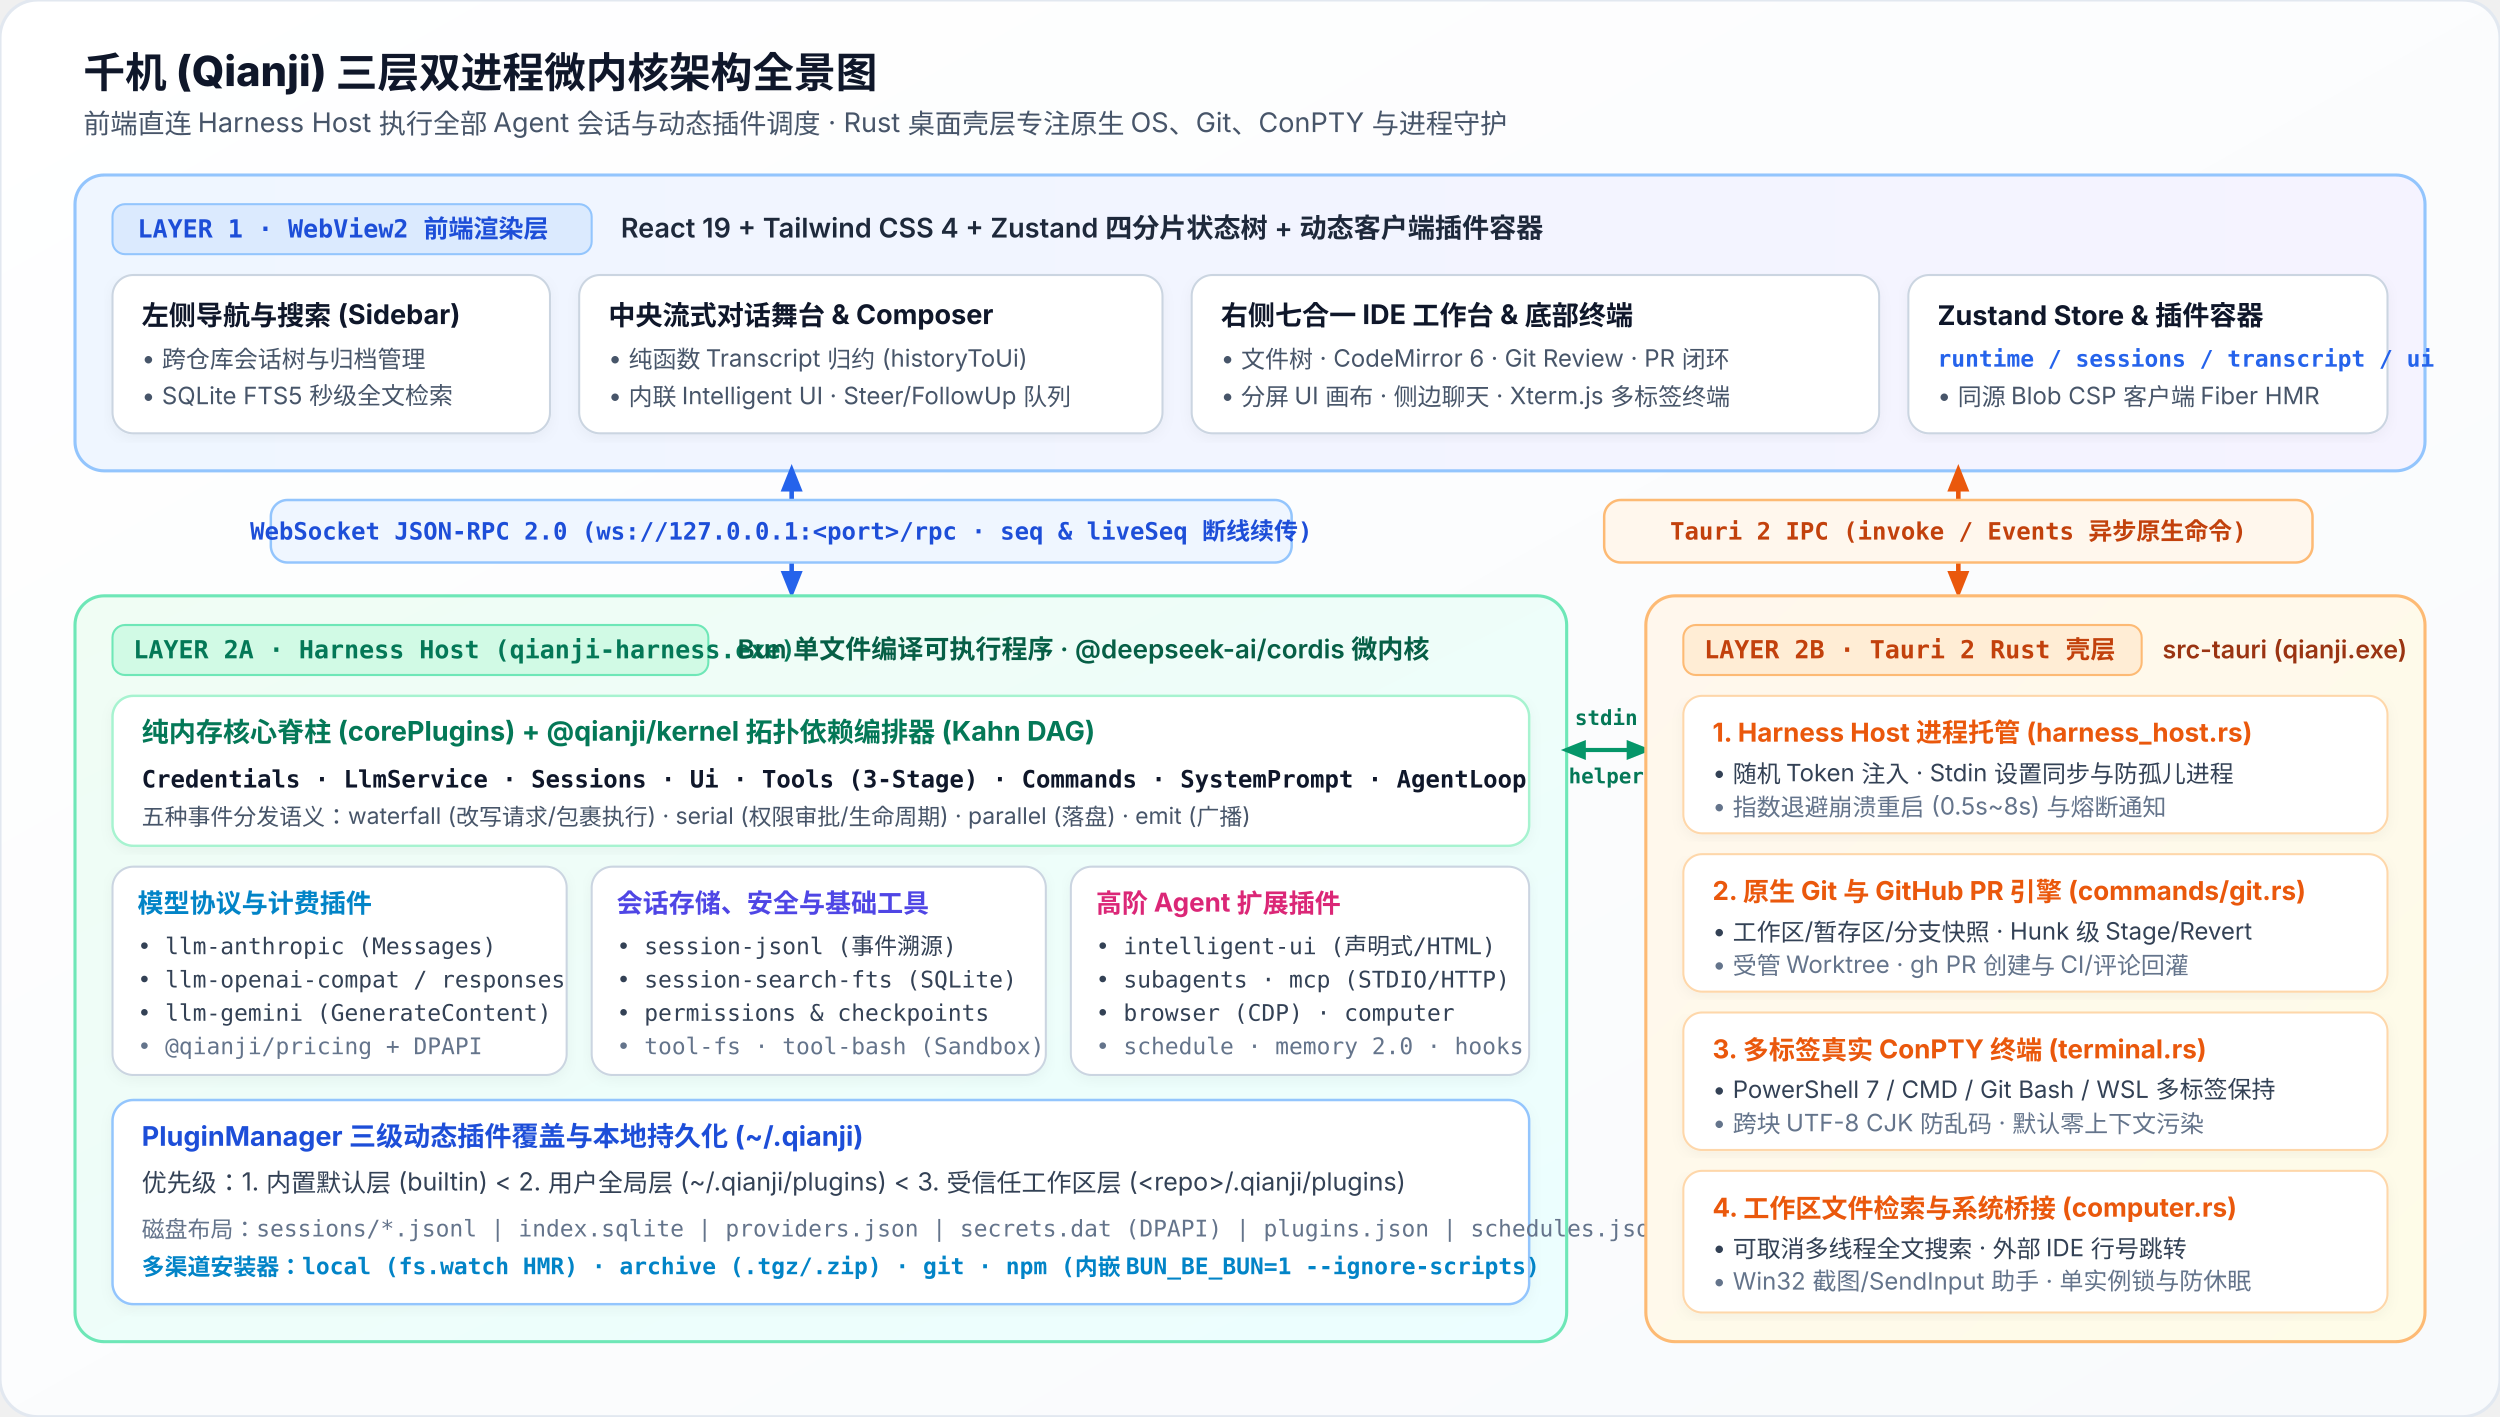
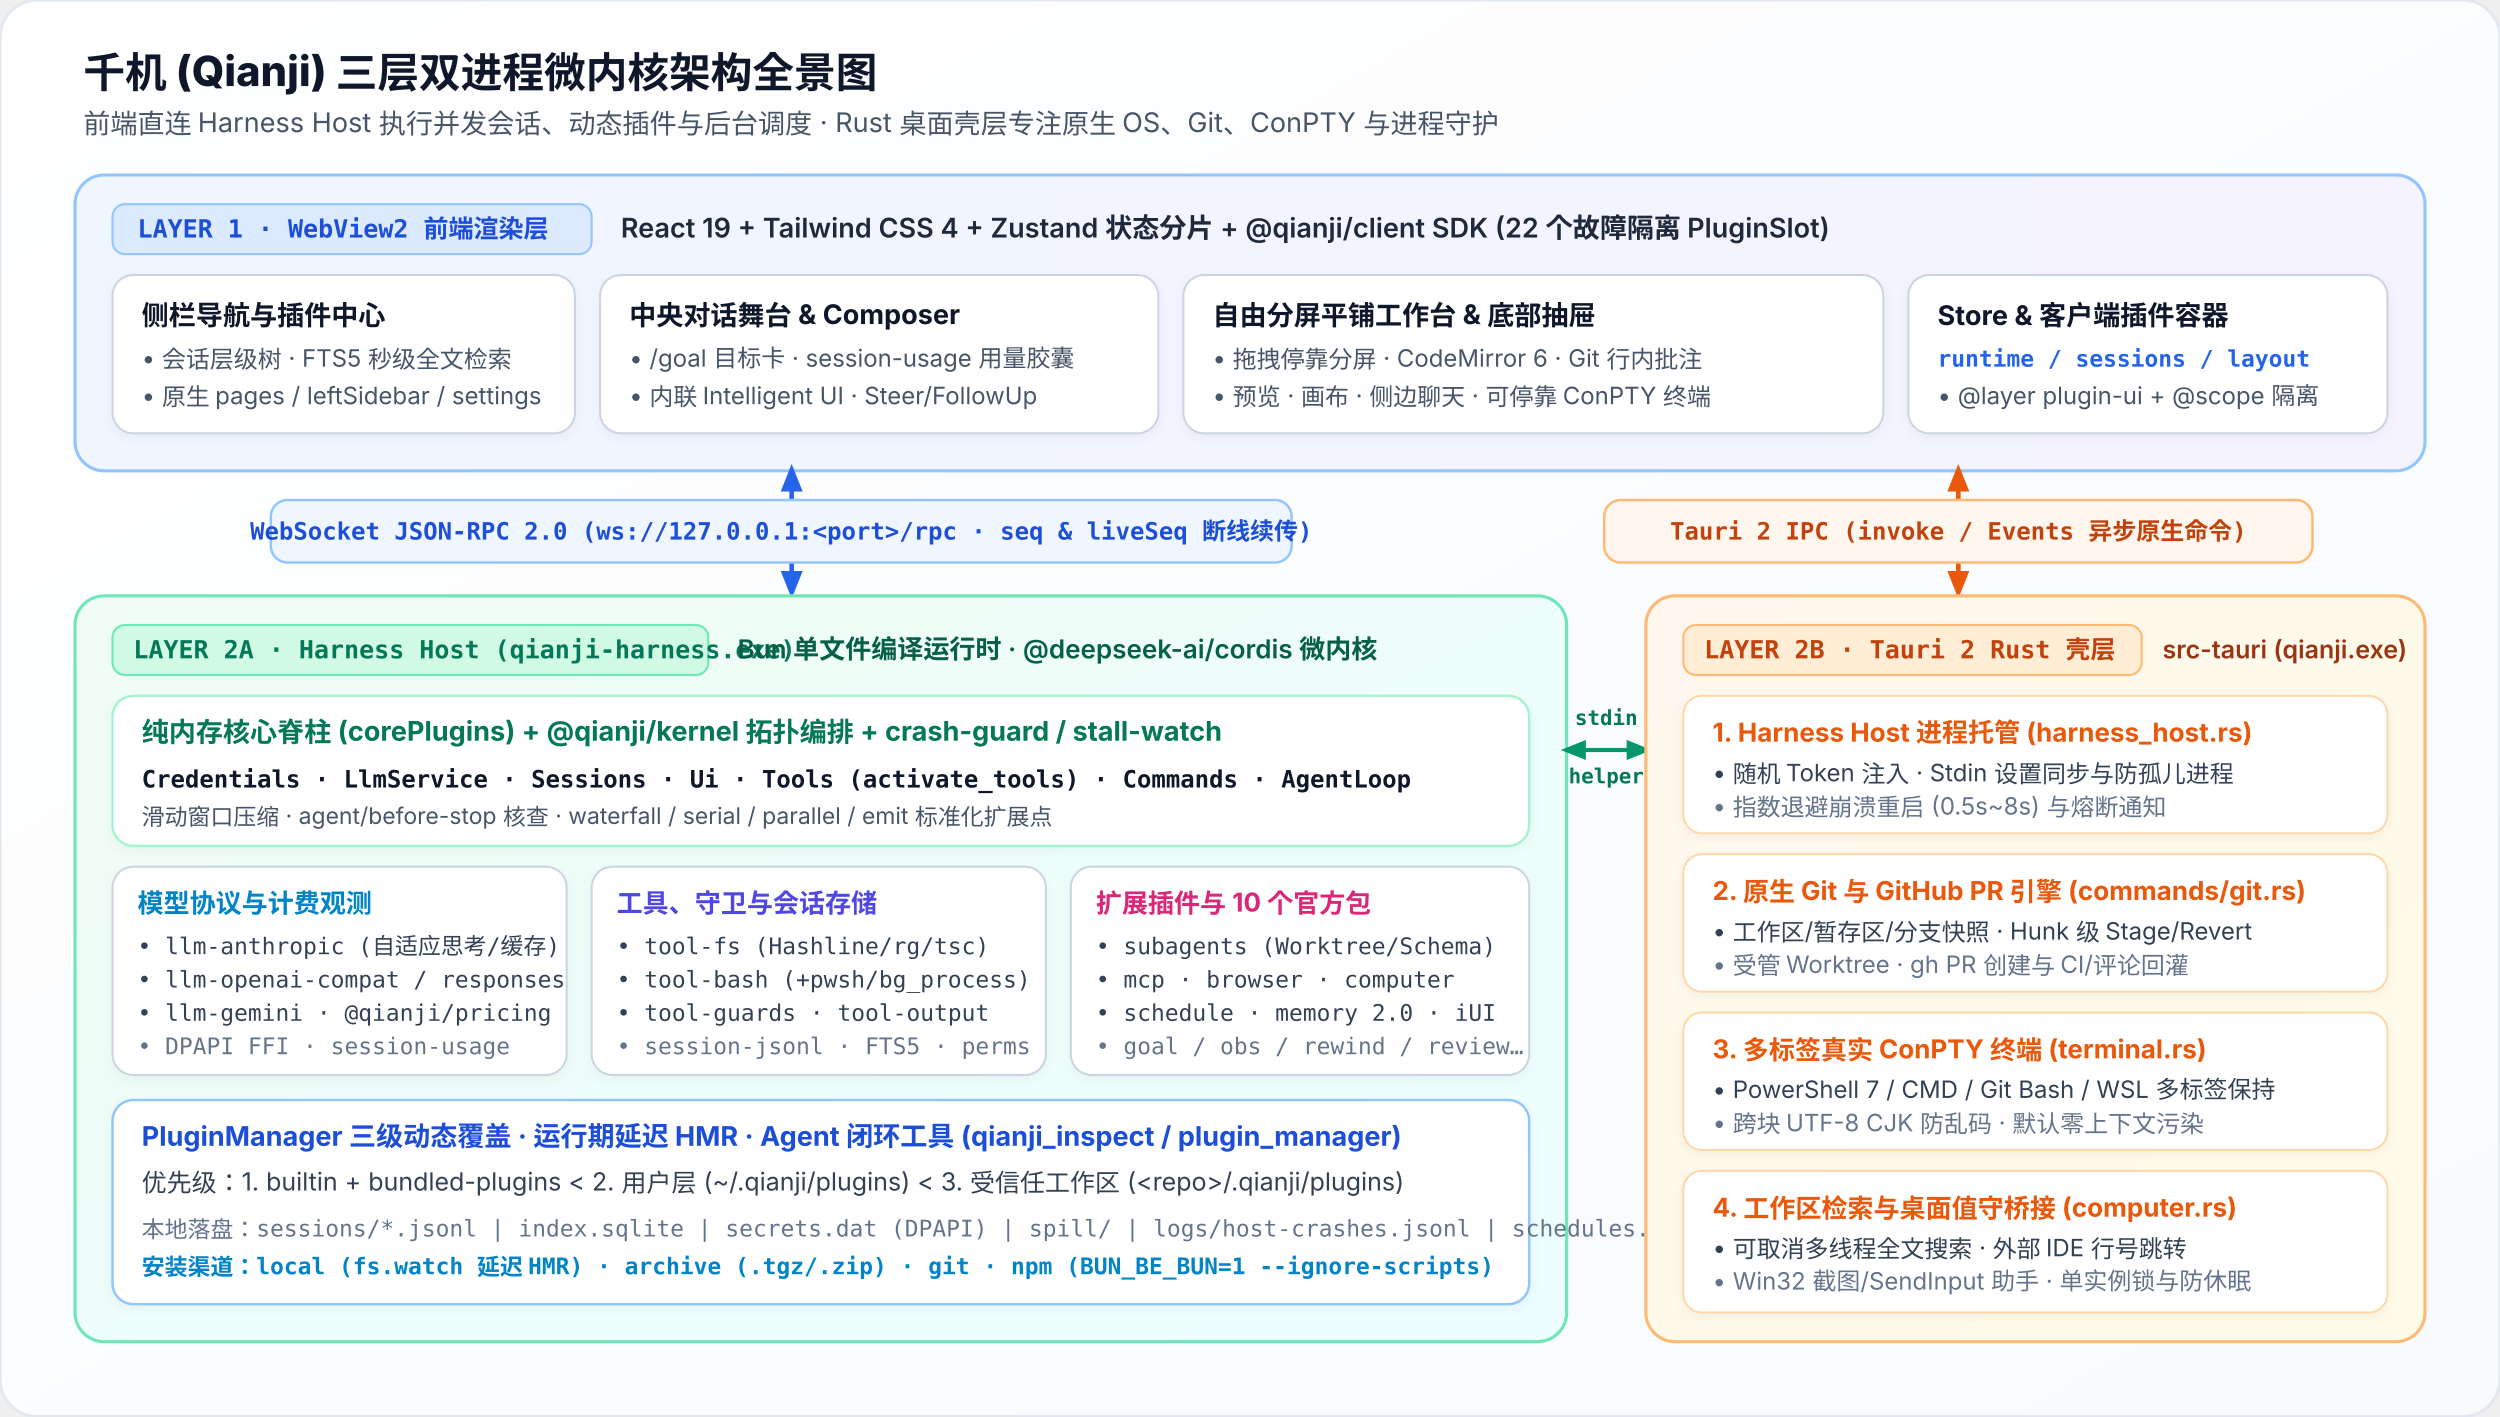
<svg xmlns="http://www.w3.org/2000/svg" viewBox="0 0 1200 680" width="100%" height="100%">
  <defs>
    <linearGradient id="archBg" x1="0%" y1="0%" x2="100%" y2="100%">
      <stop offset="0%" stop-color="#ffffff" />
      <stop offset="100%" stop-color="#f8fafc" />
    </linearGradient>
    <linearGradient id="uiLayerGrad" x1="0%" y1="0%" x2="100%" y2="0%">
      <stop offset="0%" stop-color="#eff6ff" />
      <stop offset="100%" stop-color="#f5f3ff" />
    </linearGradient>
    <linearGradient id="hostLayerGrad" x1="0%" y1="0%" x2="100%" y2="100%">
      <stop offset="0%" stop-color="#f0fdf4" />
      <stop offset="100%" stop-color="#ecfeff" />
    </linearGradient>
    <linearGradient id="rustLayerGrad" x1="0%" y1="0%" x2="100%" y2="100%">
      <stop offset="0%" stop-color="#fff7ed" />
      <stop offset="100%" stop-color="#fefce8" />
    </linearGradient>
    <filter id="boxShadow" x="-2%" y="-2%" width="104%" height="108%">
      <feDropShadow dx="0" dy="2" stdDeviation="3" flood-color="#0f172a" flood-opacity="0.04" />
    </filter>
    <marker id="arrowBlue" viewBox="0 0 10 10" refX="6" refY="5" markerWidth="6" markerHeight="6" orient="auto-start-reverse">
      <path d="M 0 1 L 10 5 L 0 9 z" fill="#2563eb" />
    </marker>
    <marker id="arrowAmber" viewBox="0 0 10 10" refX="6" refY="5" markerWidth="6" markerHeight="6" orient="auto-start-reverse">
      <path d="M 0 1 L 10 5 L 0 9 z" fill="#ea580c" />
    </marker>
    <marker id="arrowEmerald" viewBox="0 0 10 10" refX="6" refY="5" markerWidth="6" markerHeight="6" orient="auto-start-reverse">
      <path d="M 0 1 L 10 5 L 0 9 z" fill="#059669" />
    </marker>
  </defs>
  <rect width="1200" height="680" rx="18" fill="url(#archBg)" stroke="#e2e8f0" stroke-width="1.5" />
  <text x="40" y="42" font-family="Inter, 'Microsoft YaHei', sans-serif" font-size="20" font-weight="800" fill="#0f172a">
    千机 (Qianji) 三层双进程微内核架构全景图
  </text>
  <text x="40" y="64" font-family="Inter, 'Microsoft YaHei', sans-serif" font-size="13" fill="#475569">
-     前端直连 Harness Host 执行全部 Agent 会话与动态插件调度 · Rust 桌面壳层专注原生 OS、Git、ConPTY 与进程守护
+     前端直连 Harness Host 执行并发会话、动态插件与后台调度 · Rust 桌面壳层专注原生 OS、Git、ConPTY 与进程守护
  </text>
  <g transform="translate(36, 84)">
    <rect width="1128" height="142" rx="14" fill="url(#uiLayerGrad)" stroke="#93c5fd" stroke-width="1.5" />
    <rect x="18" y="14" width="230" height="24" rx="6" fill="#dbeafe" stroke="#93c5fd" stroke-width="1" />
    <text x="30" y="30" font-family="'JetBrains Mono', monospace" font-size="12" font-weight="700" fill="#1d4ed8">
      LAYER 1 · WebView2 前端渲染层
    </text>
    <text x="262" y="30" font-family="Inter, 'Microsoft YaHei', sans-serif" font-size="13" font-weight="600" fill="#1e293b">
-       React 19 + Tailwind CSS 4 + Zustand 四分片状态树 + 动态客户端插件容器
+       React 19 + Tailwind CSS 4 + Zustand 状态分片 + @qianji/client SDK (22 个故障隔离 PluginSlot)
    </text>
    <g transform="translate(18, 48)">
-       <rect x="0" y="0" width="210" height="76" rx="10" fill="#ffffff" stroke="#cbd5e1" stroke-width="1" filter="url(#boxShadow)" />
-       <text x="14" y="24" font-family="Inter, 'Microsoft YaHei', sans-serif" font-size="13" font-weight="700" fill="#0f172a">左侧导航与搜索 (Sidebar)</text>
-       <text x="14" y="44" font-family="Inter, 'Microsoft YaHei', sans-serif" font-size="11.5" fill="#475569">• 跨仓库会话树与归档管理</text>
-       <text x="14" y="62" font-family="Inter, 'Microsoft YaHei', sans-serif" font-size="11.5" fill="#475569">• SQLite FTS5 秒级全文检索</text>
-       <rect x="224" y="0" width="280" height="76" rx="10" fill="#ffffff" stroke="#cbd5e1" stroke-width="1" filter="url(#boxShadow)" />
-       <text x="238" y="24" font-family="Inter, 'Microsoft YaHei', sans-serif" font-size="13" font-weight="700" fill="#0f172a">中央流式对话舞台 &amp; Composer</text>
-       <text x="238" y="44" font-family="Inter, 'Microsoft YaHei', sans-serif" font-size="11.5" fill="#475569">• 纯函数 Transcript 归约 (historyToUi)</text>
-       <text x="238" y="62" font-family="Inter, 'Microsoft YaHei', sans-serif" font-size="11.5" fill="#475569">• 内联 Intelligent UI · Steer/FollowUp 队列</text>
-       <rect x="518" y="0" width="330" height="76" rx="10" fill="#ffffff" stroke="#cbd5e1" stroke-width="1" filter="url(#boxShadow)" />
-       <text x="532" y="24" font-family="Inter, 'Microsoft YaHei', sans-serif" font-size="13" font-weight="700" fill="#0f172a">右侧七合一 IDE 工作台 &amp; 底部终端</text>
-       <text x="532" y="44" font-family="Inter, 'Microsoft YaHei', sans-serif" font-size="11.5" fill="#475569">• 文件树 · CodeMirror 6 · Git Review · PR 闭环</text>
-       <text x="532" y="62" font-family="Inter, 'Microsoft YaHei', sans-serif" font-size="11.5" fill="#475569">• 分屏 UI 画布 · 侧边聊天 · Xterm.js 多标签终端</text>
+       <rect x="0" y="0" width="222" height="76" rx="10" fill="#ffffff" stroke="#cbd5e1" stroke-width="1" filter="url(#boxShadow)" />
+       <text x="14" y="24" font-family="Inter, 'Microsoft YaHei', sans-serif" font-size="13" font-weight="700" fill="#0f172a">侧栏导航与插件中心</text>
+       <text x="14" y="44" font-family="Inter, 'Microsoft YaHei', sans-serif" font-size="11.5" fill="#475569">• 会话层级树 · FTS5 秒级全文检索</text>
+       <text x="14" y="62" font-family="Inter, 'Microsoft YaHei', sans-serif" font-size="11.5" fill="#475569">• 原生 pages / leftSidebar / settings</text>
+       <rect x="234" y="0" width="268" height="76" rx="10" fill="#ffffff" stroke="#cbd5e1" stroke-width="1" filter="url(#boxShadow)" />
+       <text x="248" y="24" font-family="Inter, 'Microsoft YaHei', sans-serif" font-size="13" font-weight="700" fill="#0f172a">中央对话舞台 &amp; Composer</text>
+       <text x="248" y="44" font-family="Inter, 'Microsoft YaHei', sans-serif" font-size="11.5" fill="#475569">• /goal 目标卡 · session-usage 用量胶囊</text>
+       <text x="248" y="62" font-family="Inter, 'Microsoft YaHei', sans-serif" font-size="11.5" fill="#475569">• 内联 Intelligent UI · Steer/FollowUp</text>
+       <rect x="514" y="0" width="336" height="76" rx="10" fill="#ffffff" stroke="#cbd5e1" stroke-width="1" filter="url(#boxShadow)" />
+       <text x="528" y="24" font-family="Inter, 'Microsoft YaHei', sans-serif" font-size="13" font-weight="700" fill="#0f172a">自由分屏平铺工作台 &amp; 底部抽屉</text>
+       <text x="528" y="44" font-family="Inter, 'Microsoft YaHei', sans-serif" font-size="11.5" fill="#475569">• 拖拽停靠分屏 · CodeMirror 6 · Git 行内批注</text>
+       <text x="528" y="62" font-family="Inter, 'Microsoft YaHei', sans-serif" font-size="11.5" fill="#475569">• 预览 · 画布 · 侧边聊天 · 可停靠 ConPTY 终端</text>
      <rect x="862" y="0" width="230" height="76" rx="10" fill="#ffffff" stroke="#cbd5e1" stroke-width="1" filter="url(#boxShadow)" />
-       <text x="876" y="24" font-family="Inter, 'Microsoft YaHei', sans-serif" font-size="13" font-weight="700" fill="#0f172a">Zustand Store &amp; 插件容器</text>
-       <text x="876" y="44" font-family="'JetBrains Mono', monospace" font-size="11" font-weight="600" fill="#2563eb">runtime / sessions / transcript / ui</text>
-       <text x="876" y="62" font-family="Inter, 'Microsoft YaHei', sans-serif" font-size="11.5" fill="#475569">• 同源 Blob CSP 客户端 Fiber HMR</text>
+       <text x="876" y="24" font-family="Inter, 'Microsoft YaHei', sans-serif" font-size="13" font-weight="700" fill="#0f172a">Store &amp; 客户端插件容器</text>
+       <text x="876" y="44" font-family="'JetBrains Mono', monospace" font-size="11" font-weight="600" fill="#2563eb">runtime / sessions / layout</text>
+       <text x="876" y="62" font-family="Inter, 'Microsoft YaHei', sans-serif" font-size="11.5" fill="#475569">• @layer plugin-ui + @scope 隔离</text>
    </g>
  </g>
  <g>
    <line x1="380" y1="228" x2="380" y2="282" stroke="#2563eb" stroke-width="2.2" marker-start="url(#arrowBlue)" marker-end="url(#arrowBlue)" />
    <rect x="130" y="240" width="490" height="30" rx="8" fill="#eff6ff" stroke="#93c5fd" stroke-width="1.2" />
    <text x="375" y="259" text-anchor="middle" font-family="'JetBrains Mono', Consolas, monospace" font-size="11.5" font-weight="600" fill="#1d4ed8">
      WebSocket JSON-RPC 2.0 (ws://127.0.0.1:&lt;port&gt;/rpc · seq &amp; liveSeq 断线续传)
    </text>
    <line x1="940" y1="228" x2="940" y2="282" stroke="#ea580c" stroke-width="2.2" marker-start="url(#arrowAmber)" marker-end="url(#arrowAmber)" />
    <rect x="770" y="240" width="340" height="30" rx="8" fill="#fff7ed" stroke="#fdba74" stroke-width="1.2" />
    <text x="940" y="259" text-anchor="middle" font-family="'JetBrains Mono', Consolas, monospace" font-size="11.5" font-weight="600" fill="#c2410c">
      Tauri 2 IPC (invoke / Events 异步原生命令)
    </text>
  </g>
  <g transform="translate(36, 286)">
    <rect width="716" height="358" rx="14" fill="url(#hostLayerGrad)" stroke="#6ee7b7" stroke-width="1.5" />
    <rect x="18" y="14" width="286" height="24" rx="6" fill="#d1fae5" stroke="#6ee7b7" stroke-width="1" />
    <text x="28" y="30" font-family="'JetBrains Mono', monospace" font-size="12" font-weight="700" fill="#047857">
      LAYER 2A · Harness Host (qianji-harness.exe)
    </text>
    <text x="318" y="30" font-family="Inter, 'Microsoft YaHei', sans-serif" font-size="12.5" font-weight="600" fill="#065f46">
-       Bun 单文件编译可执行程序 · @deepseek-ai/cordis 微内核
+       Bun 单文件编译运行时 · @deepseek-ai/cordis 微内核
    </text>
    <rect x="18" y="48" width="680" height="72" rx="10" fill="#ffffff" stroke="#a7f3d0" stroke-width="1.2" filter="url(#boxShadow)" />
    <text x="32" y="70" font-family="Inter, 'Microsoft YaHei', sans-serif" font-size="13" font-weight="700" fill="#047857">
-       纯内存核心脊柱 (corePlugins) + @qianji/kernel 拓扑依赖编排器 (Kahn DAG)
+       纯内存核心脊柱 (corePlugins) + @qianji/kernel 拓扑编排 + crash-guard / stall-watch
    </text>
    <text x="32" y="92" font-family="'JetBrains Mono', monospace" font-size="11.5" font-weight="600" fill="#0f172a">
-       Credentials · LlmService · Sessions · Ui · Tools (3-Stage) · Commands · SystemPrompt · AgentLoop
+       Credentials · LlmService · Sessions · Ui · Tools (activate_tools) · Commands · AgentLoop
    </text>
    <text x="32" y="110" font-family="Inter, 'Microsoft YaHei', sans-serif" font-size="11" fill="#475569">
-       五种事件分发语义：waterfall (改写请求/包裹执行) · serial (权限审批/生命周期) · parallel (落盘) · emit (广播)
+       滑动窗口压缩 · agent/before-stop 核查 · waterfall / serial / parallel / emit 标准化扩展点
    </text>
    <g transform="translate(18, 130)">
      <rect x="0" y="0" width="218" height="100" rx="10" fill="#ffffff" stroke="#cbd5e1" stroke-width="1" filter="url(#boxShadow)" />
-       <text x="12" y="22" font-family="Inter, 'Microsoft YaHei', sans-serif" font-size="12.5" font-weight="700" fill="#0284c7">模型协议与计费插件</text>
-       <text x="12" y="42" font-family="'JetBrains Mono', monospace" font-size="11" fill="#334155">• llm-anthropic (Messages)</text>
+       <text x="12" y="22" font-family="Inter, 'Microsoft YaHei', sans-serif" font-size="12.5" font-weight="700" fill="#0284c7">模型协议与计费观测</text>
+       <text x="12" y="42" font-family="'JetBrains Mono', monospace" font-size="11" fill="#334155">• llm-anthropic (自适应思考/缓存)</text>
      <text x="12" y="58" font-family="'JetBrains Mono', monospace" font-size="11" fill="#334155">• llm-openai-compat / responses</text>
-       <text x="12" y="74" font-family="'JetBrains Mono', monospace" font-size="11" fill="#334155">• llm-gemini (GenerateContent)</text>
-       <text x="12" y="90" font-family="'JetBrains Mono', monospace" font-size="11" fill="#64748b">• @qianji/pricing + DPAPI</text>
+       <text x="12" y="74" font-family="'JetBrains Mono', monospace" font-size="11" fill="#334155">• llm-gemini · @qianji/pricing</text>
+       <text x="12" y="90" font-family="'JetBrains Mono', monospace" font-size="11" fill="#64748b">• DPAPI FFI · session-usage</text>
      <rect x="230" y="0" width="218" height="100" rx="10" fill="#ffffff" stroke="#cbd5e1" stroke-width="1" filter="url(#boxShadow)" />
-       <text x="242" y="22" font-family="Inter, 'Microsoft YaHei', sans-serif" font-size="12.5" font-weight="700" fill="#4f46e5">会话存储、安全与基础工具</text>
-       <text x="242" y="42" font-family="'JetBrains Mono', monospace" font-size="11" fill="#334155">• session-jsonl (事件溯源)</text>
-       <text x="242" y="58" font-family="'JetBrains Mono', monospace" font-size="11" fill="#334155">• session-search-fts (SQLite)</text>
-       <text x="242" y="74" font-family="'JetBrains Mono', monospace" font-size="11" fill="#334155">• permissions &amp; checkpoints</text>
-       <text x="242" y="90" font-family="'JetBrains Mono', monospace" font-size="11" fill="#64748b">• tool-fs · tool-bash (Sandbox)</text>
+       <text x="242" y="22" font-family="Inter, 'Microsoft YaHei', sans-serif" font-size="12.5" font-weight="700" fill="#4f46e5">工具、守卫与会话存储</text>
+       <text x="242" y="42" font-family="'JetBrains Mono', monospace" font-size="11" fill="#334155">• tool-fs (Hashline/rg/tsc)</text>
+       <text x="242" y="58" font-family="'JetBrains Mono', monospace" font-size="11" fill="#334155">• tool-bash (+pwsh/bg_process)</text>
+       <text x="242" y="74" font-family="'JetBrains Mono', monospace" font-size="11" fill="#334155">• tool-guards · tool-output</text>
+       <text x="242" y="90" font-family="'JetBrains Mono', monospace" font-size="11" fill="#64748b">• session-jsonl · FTS5 · perms</text>
      <rect x="460" y="0" width="220" height="100" rx="10" fill="#ffffff" stroke="#cbd5e1" stroke-width="1" filter="url(#boxShadow)" />
-       <text x="472" y="22" font-family="Inter, 'Microsoft YaHei', sans-serif" font-size="12.5" font-weight="700" fill="#db2777">高阶 Agent 扩展插件</text>
-       <text x="472" y="42" font-family="'JetBrains Mono', monospace" font-size="11" fill="#334155">• intelligent-ui (声明式/HTML)</text>
-       <text x="472" y="58" font-family="'JetBrains Mono', monospace" font-size="11" fill="#334155">• subagents · mcp (STDIO/HTTP)</text>
-       <text x="472" y="74" font-family="'JetBrains Mono', monospace" font-size="11" fill="#334155">• browser (CDP) · computer</text>
-       <text x="472" y="90" font-family="'JetBrains Mono', monospace" font-size="11" fill="#64748b">• schedule · memory 2.0 · hooks</text>
+       <text x="472" y="22" font-family="Inter, 'Microsoft YaHei', sans-serif" font-size="12.5" font-weight="700" fill="#db2777">扩展插件与 10 个官方包</text>
+       <text x="472" y="42" font-family="'JetBrains Mono', monospace" font-size="11" fill="#334155">• subagents (Worktree/Schema)</text>
+       <text x="472" y="58" font-family="'JetBrains Mono', monospace" font-size="11" fill="#334155">• mcp · browser · computer</text>
+       <text x="472" y="74" font-family="'JetBrains Mono', monospace" font-size="11" fill="#334155">• schedule · memory 2.0 · iUI</text>
+       <text x="472" y="90" font-family="'JetBrains Mono', monospace" font-size="11" fill="#64748b">• goal / obs / rewind / review…</text>
    </g>
    <rect x="18" y="242" width="680" height="98" rx="10" fill="#ffffff" stroke="#93c5fd" stroke-width="1.2" filter="url(#boxShadow)" />
    <text x="32" y="264" font-family="Inter, 'Microsoft YaHei', sans-serif" font-size="13" font-weight="700" fill="#1d4ed8">
-       PluginManager 三级动态插件覆盖与本地持久化 (~/.qianji)
+       PluginManager 三级动态覆盖 · 运行期延迟 HMR · Agent 闭环工具 (qianji_inspect / plugin_manager)
    </text>
    <text x="32" y="286" font-family="Inter, 'Microsoft YaHei', sans-serif" font-size="12" fill="#334155">
-       优先级：1. 内置默认层 (builtin)  &lt;  2. 用户全局层 (~/.qianji/plugins)  &lt;  3. 受信任工作区层 (&lt;repo&gt;/.qianji/plugins)
+       优先级：1. builtin + bundled-plugins  &lt;  2. 用户层 (~/.qianji/plugins)  &lt;  3. 受信任工作区 (&lt;repo&gt;/.qianji/plugins)
    </text>
    <text x="32" y="308" font-family="'JetBrains Mono', monospace" font-size="11" fill="#64748b">
-       磁盘布局：sessions/*.jsonl | index.sqlite | providers.json | secrets.dat (DPAPI) | plugins.json | schedules.json
+       本地落盘：sessions/*.jsonl | index.sqlite | secrets.dat (DPAPI) | spill/ | logs/host-crashes.jsonl | schedules.json
    </text>
    <text x="32" y="326" font-family="'JetBrains Mono', monospace" font-size="11" font-weight="600" fill="#0284c7">
-       多渠道安装器：local (fs.watch HMR) · archive (.tgz/.zip) · git · npm (内嵌 BUN_BE_BUN=1 --ignore-scripts)
+       安装渠道：local (fs.watch 延迟 HMR) · archive (.tgz/.zip) · git · npm (BUN_BE_BUN=1 --ignore-scripts)
    </text>
  </g>
  <g>
    <line x1="754" y1="360" x2="788" y2="360" stroke="#059669" stroke-width="2" marker-start="url(#arrowEmerald)" marker-end="url(#arrowEmerald)" />
    <text x="771" y="348" text-anchor="middle" font-family="'JetBrains Mono', monospace" font-size="10" font-weight="600" fill="#047857">stdin</text>
    <text x="771" y="376" text-anchor="middle" font-family="'JetBrains Mono', monospace" font-size="10" font-weight="600" fill="#047857">helper</text>
  </g>
  <g transform="translate(790, 286)">
    <rect width="374" height="358" rx="14" fill="url(#rustLayerGrad)" stroke="#fdba74" stroke-width="1.5" />
    <rect x="18" y="14" width="220" height="24" rx="6" fill="#ffedd5" stroke="#fdba74" stroke-width="1" />
    <text x="28" y="30" font-family="'JetBrains Mono', monospace" font-size="12" font-weight="700" fill="#c2410c">
      LAYER 2B · Tauri 2 Rust 壳层
    </text>
    <text x="248" y="30" font-family="Inter, 'Microsoft YaHei', sans-serif" font-size="12" font-weight="600" fill="#9a3412">
      src-tauri (qianji.exe)
    </text>
    <g transform="translate(18, 48)">
      <rect x="0" y="0" width="338" height="66" rx="9" fill="#ffffff" stroke="#fed7aa" stroke-width="1" filter="url(#boxShadow)" />
      <text x="14" y="22" font-family="Inter, 'Microsoft YaHei', sans-serif" font-size="12.5" font-weight="700" fill="#ea580c">1. Harness Host 进程托管 (harness_host.rs)</text>
      <text x="14" y="41" font-family="Inter, 'Microsoft YaHei', sans-serif" font-size="11.5" fill="#334155">• 随机 Token 注入 · Stdin 设置同步与防孤儿进程</text>
      <text x="14" y="57" font-family="Inter, 'Microsoft YaHei', sans-serif" font-size="11.5" fill="#64748b">• 指数退避崩溃重启 (0.5s~8s) 与熔断通知</text>
      <rect x="0" y="76" width="338" height="66" rx="9" fill="#ffffff" stroke="#fed7aa" stroke-width="1" filter="url(#boxShadow)" />
      <text x="14" y="98" font-family="Inter, 'Microsoft YaHei', sans-serif" font-size="12.5" font-weight="700" fill="#ea580c">2. 原生 Git 与 GitHub PR 引擎 (commands/git.rs)</text>
      <text x="14" y="117" font-family="Inter, 'Microsoft YaHei', sans-serif" font-size="11.5" fill="#334155">• 工作区/暂存区/分支快照 · Hunk 级 Stage/Revert</text>
      <text x="14" y="133" font-family="Inter, 'Microsoft YaHei', sans-serif" font-size="11.5" fill="#64748b">• 受管 Worktree · gh PR 创建与 CI/评论回灌</text>
      <rect x="0" y="152" width="338" height="66" rx="9" fill="#ffffff" stroke="#fed7aa" stroke-width="1" filter="url(#boxShadow)" />
      <text x="14" y="174" font-family="Inter, 'Microsoft YaHei', sans-serif" font-size="12.5" font-weight="700" fill="#ea580c">3. 多标签真实 ConPTY 终端 (terminal.rs)</text>
      <text x="14" y="193" font-family="Inter, 'Microsoft YaHei', sans-serif" font-size="11.5" fill="#334155">• PowerShell 7 / CMD / Git Bash / WSL 多标签保持</text>
      <text x="14" y="209" font-family="Inter, 'Microsoft YaHei', sans-serif" font-size="11.5" fill="#64748b">• 跨块 UTF-8 CJK 防乱码 · 默认零上下文污染</text>
      <rect x="0" y="228" width="338" height="68" rx="9" fill="#ffffff" stroke="#fed7aa" stroke-width="1" filter="url(#boxShadow)" />
-       <text x="14" y="250" font-family="Inter, 'Microsoft YaHei', sans-serif" font-size="12.5" font-weight="700" fill="#ea580c">4. 工作区文件检索与系统桥接 (computer.rs)</text>
+       <text x="14" y="250" font-family="Inter, 'Microsoft YaHei', sans-serif" font-size="12.5" font-weight="700" fill="#ea580c">4. 工作区检索与桌面值守桥接 (computer.rs)</text>
      <text x="14" y="269" font-family="Inter, 'Microsoft YaHei', sans-serif" font-size="11.5" fill="#334155">• 可取消多线程全文搜索 · 外部 IDE 行号跳转</text>
      <text x="14" y="285" font-family="Inter, 'Microsoft YaHei', sans-serif" font-size="11.5" fill="#64748b">• Win32 截图/SendInput 助手 · 单实例锁与防休眠</text>
    </g>
  </g>
</svg>
